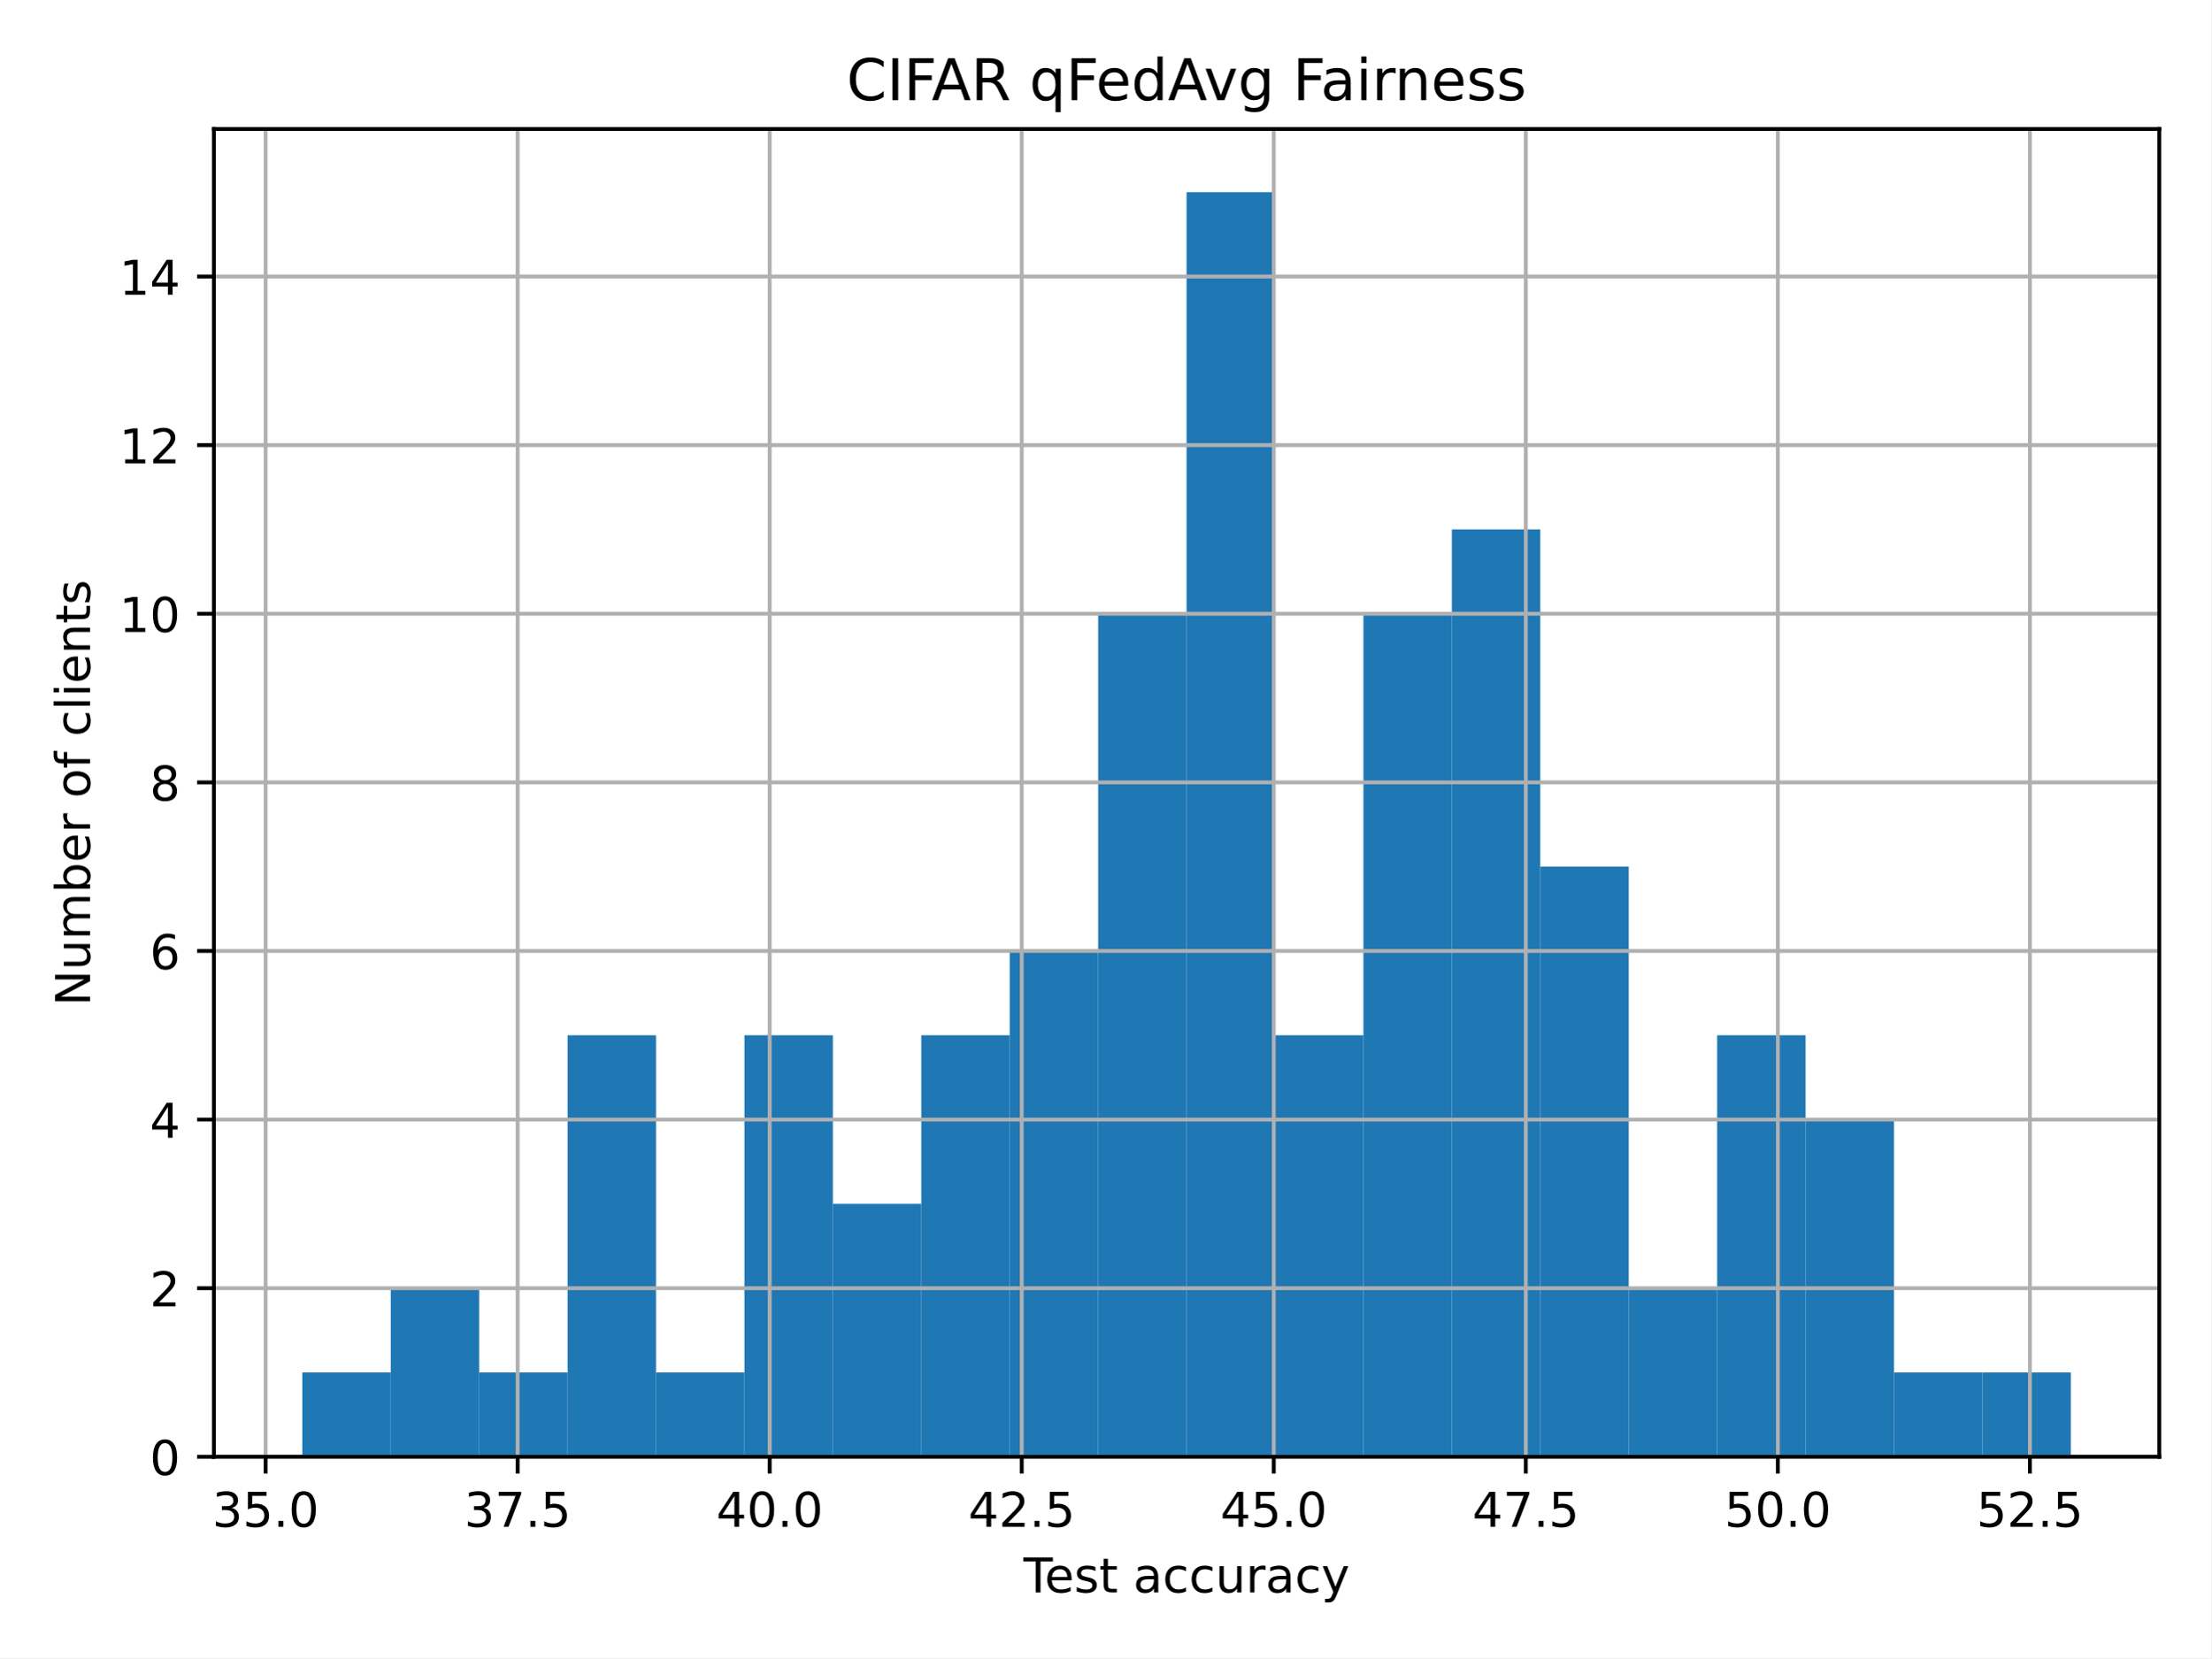
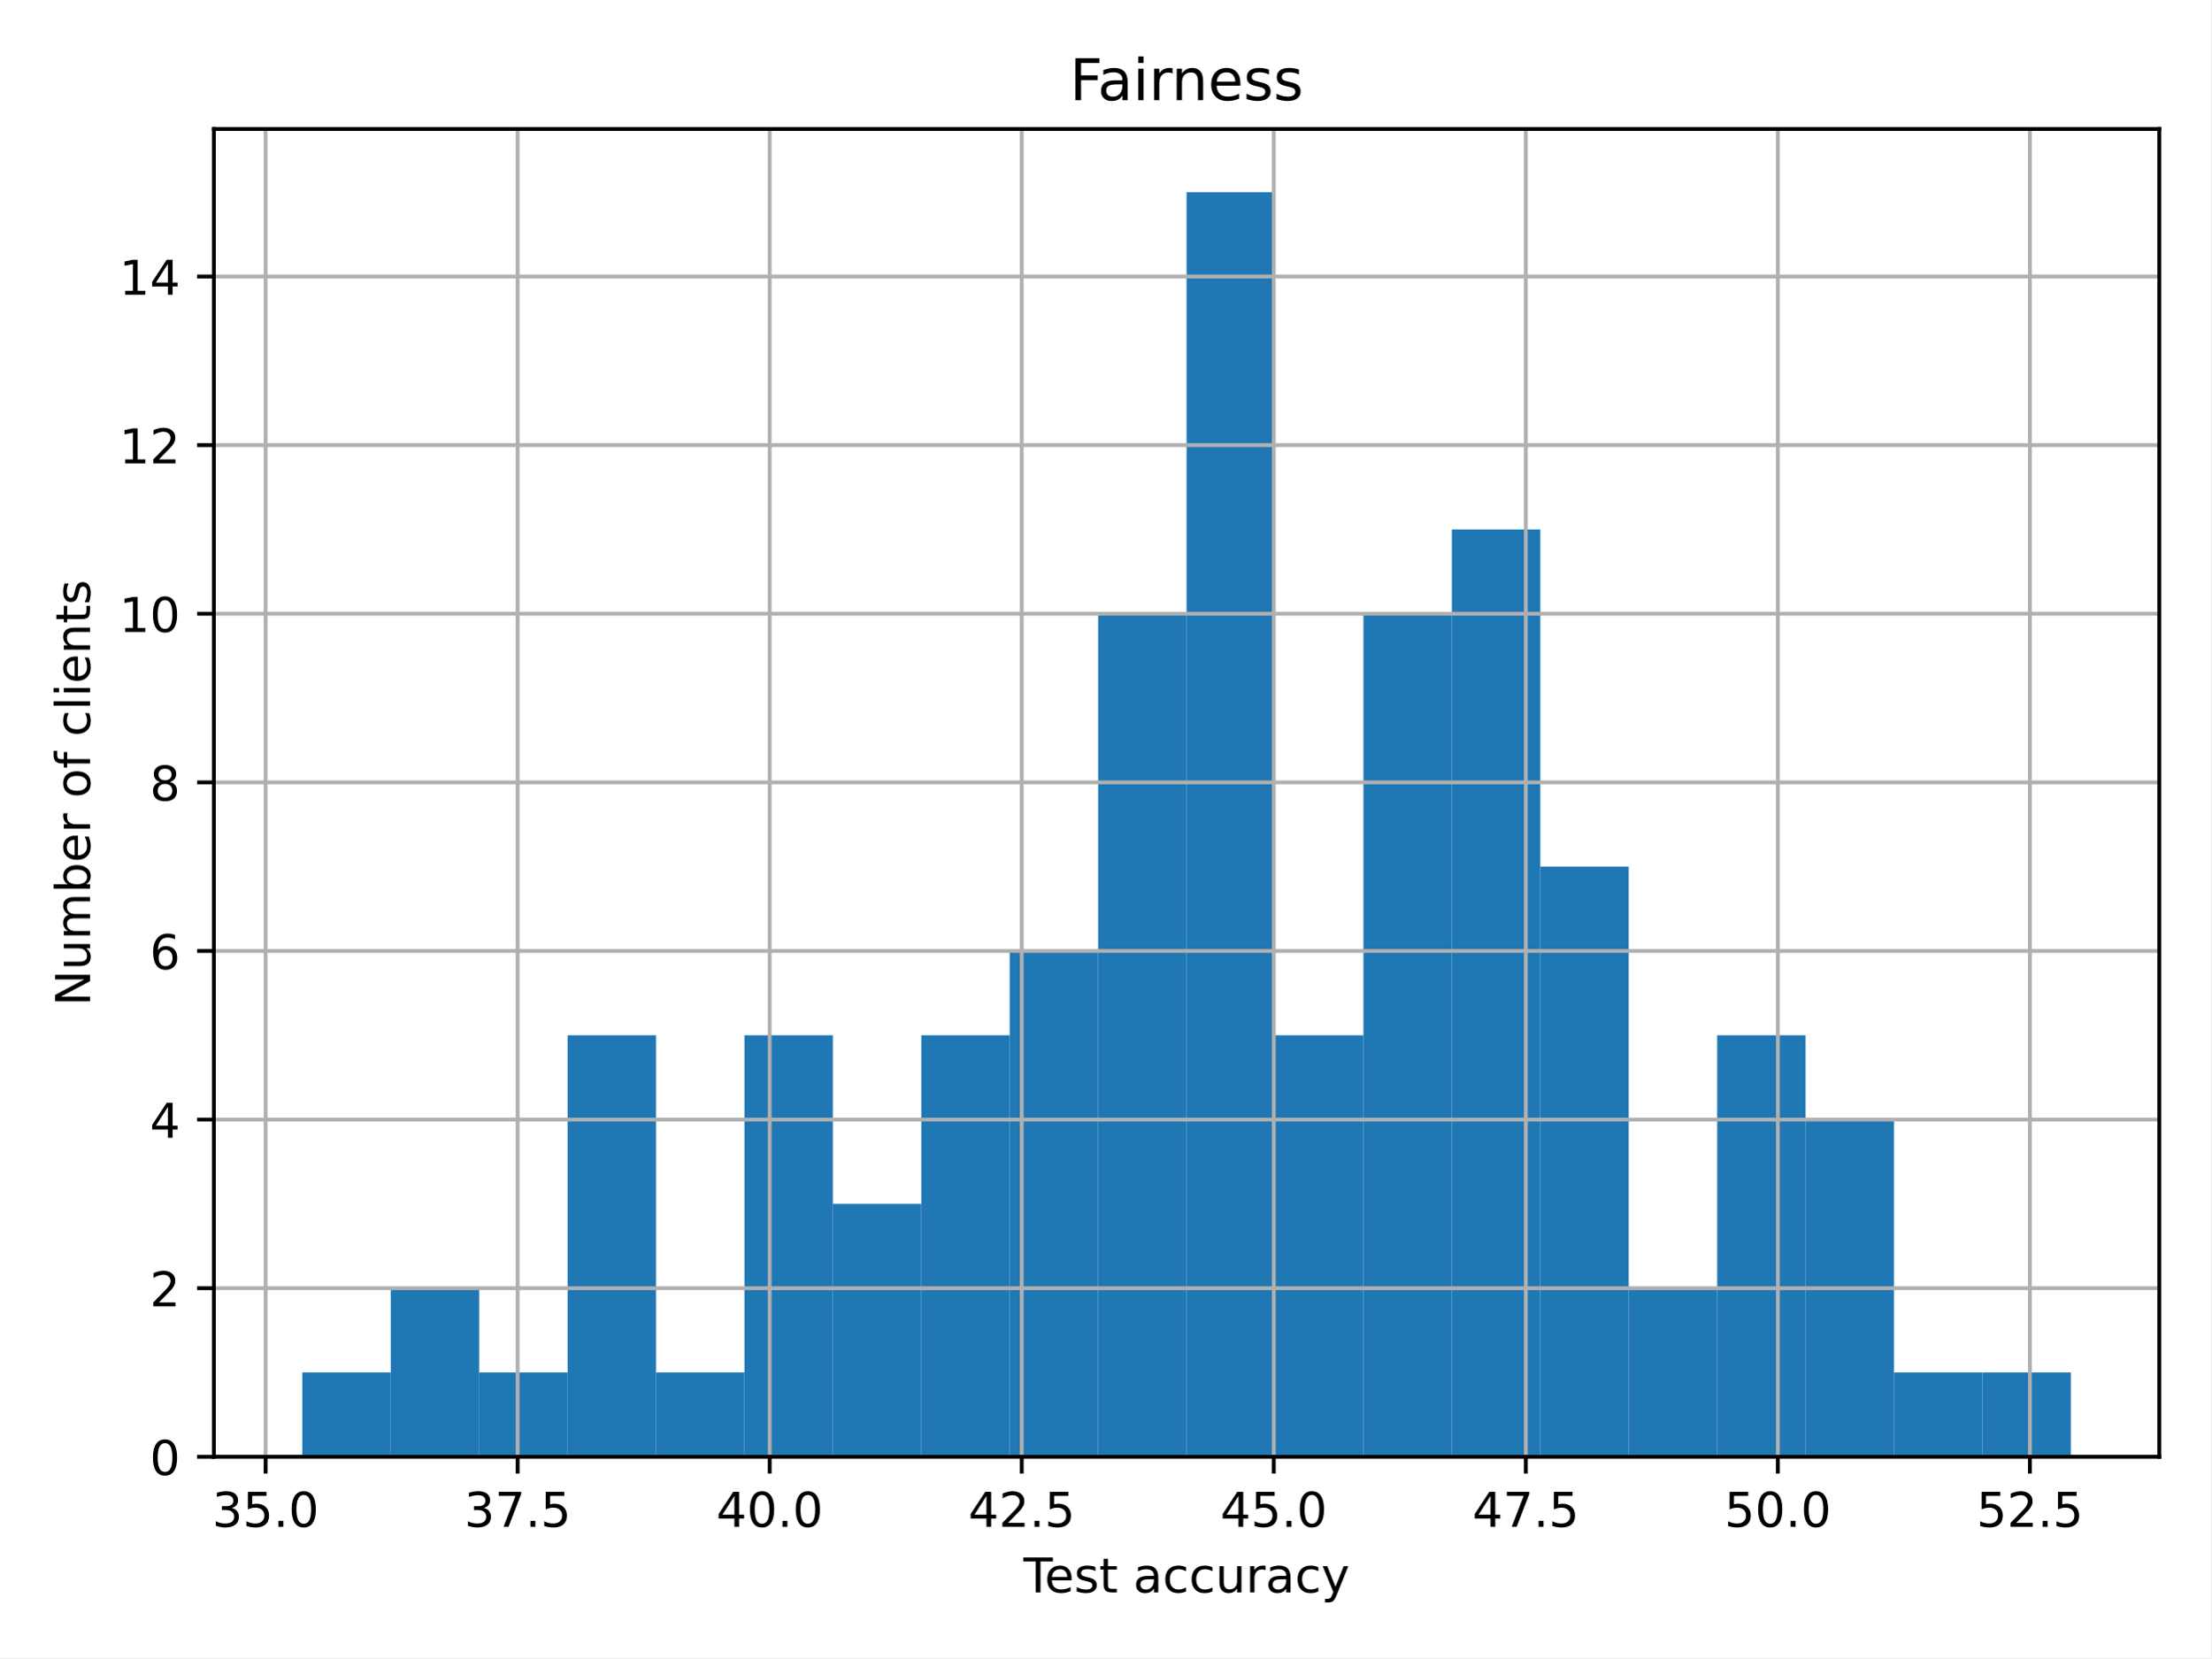
<svg xmlns="http://www.w3.org/2000/svg" xmlns:xlink="http://www.w3.org/1999/xlink" height="345.6pt" version="1.1" viewBox="0 0 460.8 345.6" width="460.8pt">
  <defs>
    <style type="text/css">*{stroke-linecap:butt;stroke-linejoin:round;}</style>
  </defs>
  <g id="figure_1">
    <g id="patch_1">
      <path d="M 0 345.6  L 460.8 345.6  L 460.8 0  L 0 0  z " style="fill:#ffffff;" />
    </g>
    <g id="axes_1">
      <g id="patch_2">
        <path d="M 44.57 303.64  L 450 303.64  L 450 26.88  L 44.57 26.88  z " style="fill:#ffffff;" />
      </g>
      <g id="patch_3">
-         <path clip-path="url(#p54f2619ed5)" d="M 62.999 303.64  L 81.427 303.64  L 81.427 286.068  L 62.999 286.068  z " style="fill:#1f77b4;" />
+         <path clip-path="url(#p5321ad37c8)" d="M 62.999 303.64  L 81.427 303.64  L 81.427 286.068  L 62.999 286.068  z " style="fill:#1f77b4;" />
      </g>
      <g id="patch_4">
-         <path clip-path="url(#p54f2619ed5)" d="M 81.427 303.64  L 99.856 303.64  L 99.856 268.496  L 81.427 268.496  z " style="fill:#1f77b4;" />
+         <path clip-path="url(#p5321ad37c8)" d="M 81.427 303.64  L 99.856 303.64  L 99.856 268.496  L 81.427 268.496  z " style="fill:#1f77b4;" />
      </g>
      <g id="patch_5">
-         <path clip-path="url(#p54f2619ed5)" d="M 99.856 303.64  L 118.285 303.64  L 118.285 286.068  L 99.856 286.068  z " style="fill:#1f77b4;" />
+         <path clip-path="url(#p5321ad37c8)" d="M 99.856 303.64  L 118.285 303.64  L 118.285 286.068  L 99.856 286.068  z " style="fill:#1f77b4;" />
      </g>
      <g id="patch_6">
-         <path clip-path="url(#p54f2619ed5)" d="M 118.285 303.64  L 136.713 303.64  L 136.713 215.78  L 118.285 215.78  z " style="fill:#1f77b4;" />
+         <path clip-path="url(#p5321ad37c8)" d="M 118.285 303.64  L 136.713 303.64  L 136.713 215.78  L 118.285 215.78  z " style="fill:#1f77b4;" />
      </g>
      <g id="patch_7">
-         <path clip-path="url(#p54f2619ed5)" d="M 136.713 303.64  L 155.142 303.64  L 155.142 286.068  L 136.713 286.068  z " style="fill:#1f77b4;" />
+         <path clip-path="url(#p5321ad37c8)" d="M 136.713 303.64  L 155.142 303.64  L 155.142 286.068  L 136.713 286.068  z " style="fill:#1f77b4;" />
      </g>
      <g id="patch_8">
-         <path clip-path="url(#p54f2619ed5)" d="M 155.142 303.64  L 173.57 303.64  L 173.57 215.78  L 155.142 215.78  z " style="fill:#1f77b4;" />
+         <path clip-path="url(#p5321ad37c8)" d="M 155.142 303.64  L 173.57 303.64  L 173.57 215.78  L 155.142 215.78  z " style="fill:#1f77b4;" />
      </g>
      <g id="patch_9">
-         <path clip-path="url(#p54f2619ed5)" d="M 173.57 303.64  L 191.999 303.64  L 191.999 250.924  L 173.57 250.924  z " style="fill:#1f77b4;" />
+         <path clip-path="url(#p5321ad37c8)" d="M 173.57 303.64  L 191.999 303.64  L 191.999 250.924  L 173.57 250.924  z " style="fill:#1f77b4;" />
      </g>
      <g id="patch_10">
-         <path clip-path="url(#p54f2619ed5)" d="M 191.999 303.64  L 210.428 303.64  L 210.428 215.78  L 191.999 215.78  z " style="fill:#1f77b4;" />
+         <path clip-path="url(#p5321ad37c8)" d="M 191.999 303.64  L 210.428 303.64  L 210.428 215.78  L 191.999 215.78  z " style="fill:#1f77b4;" />
      </g>
      <g id="patch_11">
-         <path clip-path="url(#p54f2619ed5)" d="M 210.428 303.64  L 228.856 303.64  L 228.856 198.208  L 210.428 198.208  z " style="fill:#1f77b4;" />
+         <path clip-path="url(#p5321ad37c8)" d="M 210.428 303.64  L 228.856 303.64  L 228.856 198.208  L 210.428 198.208  z " style="fill:#1f77b4;" />
      </g>
      <g id="patch_12">
-         <path clip-path="url(#p54f2619ed5)" d="M 228.856 303.64  L 247.285 303.64  L 247.285 127.919  L 228.856 127.919  z " style="fill:#1f77b4;" />
+         <path clip-path="url(#p5321ad37c8)" d="M 228.856 303.64  L 247.285 303.64  L 247.285 127.919  L 228.856 127.919  z " style="fill:#1f77b4;" />
      </g>
      <g id="patch_13">
-         <path clip-path="url(#p54f2619ed5)" d="M 247.285 303.64  L 265.714 303.64  L 265.714 40.059  L 247.285 40.059  z " style="fill:#1f77b4;" />
+         <path clip-path="url(#p5321ad37c8)" d="M 247.285 303.64  L 265.714 303.64  L 265.714 40.059  L 247.285 40.059  z " style="fill:#1f77b4;" />
      </g>
      <g id="patch_14">
-         <path clip-path="url(#p54f2619ed5)" d="M 265.714 303.64  L 284.142 303.64  L 284.142 215.78  L 265.714 215.78  z " style="fill:#1f77b4;" />
+         <path clip-path="url(#p5321ad37c8)" d="M 265.714 303.64  L 284.142 303.64  L 284.142 215.78  L 265.714 215.78  z " style="fill:#1f77b4;" />
      </g>
      <g id="patch_15">
-         <path clip-path="url(#p54f2619ed5)" d="M 284.142 303.64  L 302.571 303.64  L 302.571 127.919  L 284.142 127.919  z " style="fill:#1f77b4;" />
+         <path clip-path="url(#p5321ad37c8)" d="M 284.142 303.64  L 302.571 303.64  L 302.571 127.919  L 284.142 127.919  z " style="fill:#1f77b4;" />
      </g>
      <g id="patch_16">
-         <path clip-path="url(#p54f2619ed5)" d="M 302.571 303.64  L 321 303.64  L 321 110.347  L 302.571 110.347  z " style="fill:#1f77b4;" />
+         <path clip-path="url(#p5321ad37c8)" d="M 302.571 303.64  L 321 303.64  L 321 110.347  L 302.571 110.347  z " style="fill:#1f77b4;" />
      </g>
      <g id="patch_17">
-         <path clip-path="url(#p54f2619ed5)" d="M 321 303.64  L 339.428 303.64  L 339.428 180.636  L 321 180.636  z " style="fill:#1f77b4;" />
+         <path clip-path="url(#p5321ad37c8)" d="M 321 303.64  L 339.428 303.64  L 339.428 180.636  L 321 180.636  z " style="fill:#1f77b4;" />
      </g>
      <g id="patch_18">
-         <path clip-path="url(#p54f2619ed5)" d="M 339.428 303.64  L 357.857 303.64  L 357.857 268.496  L 339.428 268.496  z " style="fill:#1f77b4;" />
+         <path clip-path="url(#p5321ad37c8)" d="M 339.428 303.64  L 357.857 303.64  L 357.857 268.496  L 339.428 268.496  z " style="fill:#1f77b4;" />
      </g>
      <g id="patch_19">
-         <path clip-path="url(#p54f2619ed5)" d="M 357.857 303.64  L 376.285 303.64  L 376.285 215.78  L 357.857 215.78  z " style="fill:#1f77b4;" />
+         <path clip-path="url(#p5321ad37c8)" d="M 357.857 303.64  L 376.285 303.64  L 376.285 215.78  L 357.857 215.78  z " style="fill:#1f77b4;" />
      </g>
      <g id="patch_20">
-         <path clip-path="url(#p54f2619ed5)" d="M 376.285 303.64  L 394.714 303.64  L 394.714 233.352  L 376.285 233.352  z " style="fill:#1f77b4;" />
+         <path clip-path="url(#p5321ad37c8)" d="M 376.285 303.64  L 394.714 303.64  L 394.714 233.352  L 376.285 233.352  z " style="fill:#1f77b4;" />
      </g>
      <g id="patch_21">
-         <path clip-path="url(#p54f2619ed5)" d="M 394.714 303.64  L 413.143 303.64  L 413.143 286.068  L 394.714 286.068  z " style="fill:#1f77b4;" />
+         <path clip-path="url(#p5321ad37c8)" d="M 394.714 303.64  L 413.143 303.64  L 413.143 286.068  L 394.714 286.068  z " style="fill:#1f77b4;" />
      </g>
      <g id="patch_22">
-         <path clip-path="url(#p54f2619ed5)" d="M 413.143 303.64  L 431.571 303.64  L 431.571 286.068  L 413.143 286.068  z " style="fill:#1f77b4;" />
+         <path clip-path="url(#p5321ad37c8)" d="M 413.143 303.64  L 431.571 303.64  L 431.571 286.068  L 413.143 286.068  z " style="fill:#1f77b4;" />
      </g>
      <g id="matplotlib.axis_1">
        <g id="xtick_1">
          <g id="line2d_1">
-             <path clip-path="url(#p54f2619ed5)" d="M 55.351 303.64  L 55.351 26.88  " style="fill:none;stroke:#b0b0b0;stroke-linecap:square;stroke-width:0.8;" />
+             <path clip-path="url(#p5321ad37c8)" d="M 55.351 303.64  L 55.351 26.88  " style="fill:none;stroke:#b0b0b0;stroke-linecap:square;stroke-width:0.8;" />
          </g>
          <g id="line2d_2">
            <defs>
-               <path d="M 0 0  L 0 3.5  " id="m278a5f6d73" style="stroke:#000000;stroke-width:0.8;" />
+               <path d="M 0 0  L 0 3.5  " id="m14a8351539" style="stroke:#000000;stroke-width:0.8;" />
            </defs>
            <g>
-               <use style="stroke:#000000;stroke-width:0.8;" x="55.351" xlink:href="#m278a5f6d73" y="303.64" />
+               <use style="stroke:#000000;stroke-width:0.8;" x="55.351" xlink:href="#m14a8351539" y="303.64" />
            </g>
          </g>
          <g id="text_1">
            <g transform="translate(44.21787 318.2384)scale(0.1 -0.1)">
              <defs>
                <path d="M 2597 2516  Q 3050 2419 3304 2112  Q 3559 1806 3559 1356  Q 3559 666 3084 287  Q 2609 -91 1734 -91  Q 1441 -91 1130 -33  Q 819 25 488 141  L 488 750  Q 750 597 1062 519  Q 1375 441 1716 441  Q 2309 441 2620 675  Q 2931 909 2931 1356  Q 2931 1769 2642 2001  Q 2353 2234 1838 2234  L 1294 2234  L 1294 2753  L 1863 2753  Q 2328 2753 2575 2939  Q 2822 3125 2822 3475  Q 2822 3834 2567 4026  Q 2313 4219 1838 4219  Q 1578 4219 1281 4162  Q 984 4106 628 3988  L 628 4550  Q 988 4650 1302 4700  Q 1616 4750 1894 4750  Q 2613 4750 3031 4423  Q 3450 4097 3450 3541  Q 3450 3153 3228 2886  Q 3006 2619 2597 2516  z " id="DejaVuSans-33" transform="scale(0.015625)" />
                <path d="M 691 4666  L 3169 4666  L 3169 4134  L 1269 4134  L 1269 2991  Q 1406 3038 1543 3061  Q 1681 3084 1819 3084  Q 2600 3084 3056 2656  Q 3513 2228 3513 1497  Q 3513 744 3044 326  Q 2575 -91 1722 -91  Q 1428 -91 1123 -41  Q 819 9 494 109  L 494 744  Q 775 591 1075 516  Q 1375 441 1709 441  Q 2250 441 2565 725  Q 2881 1009 2881 1497  Q 2881 1984 2565 2268  Q 2250 2553 1709 2553  Q 1456 2553 1204 2497  Q 953 2441 691 2322  L 691 4666  z " id="DejaVuSans-35" transform="scale(0.015625)" />
                <path d="M 684 794  L 1344 794  L 1344 0  L 684 0  L 684 794  z " id="DejaVuSans-2e" transform="scale(0.015625)" />
                <path d="M 2034 4250  Q 1547 4250 1301 3770  Q 1056 3291 1056 2328  Q 1056 1369 1301 889  Q 1547 409 2034 409  Q 2525 409 2770 889  Q 3016 1369 3016 2328  Q 3016 3291 2770 3770  Q 2525 4250 2034 4250  z M 2034 4750  Q 2819 4750 3233 4129  Q 3647 3509 3647 2328  Q 3647 1150 3233 529  Q 2819 -91 2034 -91  Q 1250 -91 836 529  Q 422 1150 422 2328  Q 422 3509 836 4129  Q 1250 4750 2034 4750  z " id="DejaVuSans-30" transform="scale(0.015625)" />
              </defs>
              <use xlink:href="#DejaVuSans-33" />
              <use x="63.623" xlink:href="#DejaVuSans-35" />
              <use x="127.246" xlink:href="#DejaVuSans-2e" />
              <use x="159.033" xlink:href="#DejaVuSans-30" />
            </g>
          </g>
        </g>
        <g id="xtick_2">
          <g id="line2d_3">
-             <path clip-path="url(#p54f2619ed5)" d="M 107.878 303.64  L 107.878 26.88  " style="fill:none;stroke:#b0b0b0;stroke-linecap:square;stroke-width:0.8;" />
+             <path clip-path="url(#p5321ad37c8)" d="M 107.878 303.64  L 107.878 26.88  " style="fill:none;stroke:#b0b0b0;stroke-linecap:square;stroke-width:0.8;" />
          </g>
          <g id="line2d_4">
            <g>
-               <use style="stroke:#000000;stroke-width:0.8;" x="107.878" xlink:href="#m278a5f6d73" y="303.64" />
+               <use style="stroke:#000000;stroke-width:0.8;" x="107.878" xlink:href="#m14a8351539" y="303.64" />
            </g>
          </g>
          <g id="text_2">
            <g transform="translate(96.74505 318.2384)scale(0.1 -0.1)">
              <defs>
                <path d="M 525 4666  L 3525 4666  L 3525 4397  L 1831 0  L 1172 0  L 2766 4134  L 525 4134  L 525 4666  z " id="DejaVuSans-37" transform="scale(0.015625)" />
              </defs>
              <use xlink:href="#DejaVuSans-33" />
              <use x="63.623" xlink:href="#DejaVuSans-37" />
              <use x="127.246" xlink:href="#DejaVuSans-2e" />
              <use x="159.033" xlink:href="#DejaVuSans-35" />
            </g>
          </g>
        </g>
        <g id="xtick_3">
          <g id="line2d_5">
-             <path clip-path="url(#p54f2619ed5)" d="M 160.405 303.64  L 160.405 26.88  " style="fill:none;stroke:#b0b0b0;stroke-linecap:square;stroke-width:0.8;" />
+             <path clip-path="url(#p5321ad37c8)" d="M 160.405 303.64  L 160.405 26.88  " style="fill:none;stroke:#b0b0b0;stroke-linecap:square;stroke-width:0.8;" />
          </g>
          <g id="line2d_6">
            <g>
-               <use style="stroke:#000000;stroke-width:0.8;" x="160.405" xlink:href="#m278a5f6d73" y="303.64" />
+               <use style="stroke:#000000;stroke-width:0.8;" x="160.405" xlink:href="#m14a8351539" y="303.64" />
            </g>
          </g>
          <g id="text_3">
            <g transform="translate(149.2722 318.2384)scale(0.1 -0.1)">
              <defs>
                <path d="M 2419 4116  L 825 1625  L 2419 1625  L 2419 4116  z M 2253 4666  L 3047 4666  L 3047 1625  L 3713 1625  L 3713 1100  L 3047 1100  L 3047 0  L 2419 0  L 2419 1100  L 313 1100  L 313 1709  L 2253 4666  z " id="DejaVuSans-34" transform="scale(0.015625)" />
              </defs>
              <use xlink:href="#DejaVuSans-34" />
              <use x="63.623" xlink:href="#DejaVuSans-30" />
              <use x="127.246" xlink:href="#DejaVuSans-2e" />
              <use x="159.033" xlink:href="#DejaVuSans-30" />
            </g>
          </g>
        </g>
        <g id="xtick_4">
          <g id="line2d_7">
-             <path clip-path="url(#p54f2619ed5)" d="M 212.932 303.64  L 212.932 26.88  " style="fill:none;stroke:#b0b0b0;stroke-linecap:square;stroke-width:0.8;" />
+             <path clip-path="url(#p5321ad37c8)" d="M 212.932 303.64  L 212.932 26.88  " style="fill:none;stroke:#b0b0b0;stroke-linecap:square;stroke-width:0.8;" />
          </g>
          <g id="line2d_8">
            <g>
-               <use style="stroke:#000000;stroke-width:0.8;" x="212.932" xlink:href="#m278a5f6d73" y="303.64" />
+               <use style="stroke:#000000;stroke-width:0.8;" x="212.932" xlink:href="#m14a8351539" y="303.64" />
            </g>
          </g>
          <g id="text_4">
            <g transform="translate(201.7994 318.2384)scale(0.1 -0.1)">
              <defs>
                <path d="M 1228 531  L 3431 531  L 3431 0  L 469 0  L 469 531  Q 828 903 1448 1529  Q 2069 2156 2228 2338  Q 2531 2678 2651 2914  Q 2772 3150 2772 3378  Q 2772 3750 2511 3984  Q 2250 4219 1831 4219  Q 1534 4219 1204 4116  Q 875 4013 500 3803  L 500 4441  Q 881 4594 1212 4672  Q 1544 4750 1819 4750  Q 2544 4750 2975 4387  Q 3406 4025 3406 3419  Q 3406 3131 3298 2873  Q 3191 2616 2906 2266  Q 2828 2175 2409 1742  Q 1991 1309 1228 531  z " id="DejaVuSans-32" transform="scale(0.015625)" />
              </defs>
              <use xlink:href="#DejaVuSans-34" />
              <use x="63.623" xlink:href="#DejaVuSans-32" />
              <use x="127.246" xlink:href="#DejaVuSans-2e" />
              <use x="159.033" xlink:href="#DejaVuSans-35" />
            </g>
          </g>
        </g>
        <g id="xtick_5">
          <g id="line2d_9">
-             <path clip-path="url(#p54f2619ed5)" d="M 265.459 303.64  L 265.459 26.88  " style="fill:none;stroke:#b0b0b0;stroke-linecap:square;stroke-width:0.8;" />
+             <path clip-path="url(#p5321ad37c8)" d="M 265.459 303.64  L 265.459 26.88  " style="fill:none;stroke:#b0b0b0;stroke-linecap:square;stroke-width:0.8;" />
          </g>
          <g id="line2d_10">
            <g>
-               <use style="stroke:#000000;stroke-width:0.8;" x="265.459" xlink:href="#m278a5f6d73" y="303.64" />
+               <use style="stroke:#000000;stroke-width:0.8;" x="265.459" xlink:href="#m14a8351539" y="303.64" />
            </g>
          </g>
          <g id="text_5">
            <g transform="translate(254.3266 318.2384)scale(0.1 -0.1)">
              <use xlink:href="#DejaVuSans-34" />
              <use x="63.623" xlink:href="#DejaVuSans-35" />
              <use x="127.246" xlink:href="#DejaVuSans-2e" />
              <use x="159.033" xlink:href="#DejaVuSans-30" />
            </g>
          </g>
        </g>
        <g id="xtick_6">
          <g id="line2d_11">
-             <path clip-path="url(#p54f2619ed5)" d="M 317.987 303.64  L 317.987 26.88  " style="fill:none;stroke:#b0b0b0;stroke-linecap:square;stroke-width:0.8;" />
+             <path clip-path="url(#p5321ad37c8)" d="M 317.987 303.64  L 317.987 26.88  " style="fill:none;stroke:#b0b0b0;stroke-linecap:square;stroke-width:0.8;" />
          </g>
          <g id="line2d_12">
            <g>
-               <use style="stroke:#000000;stroke-width:0.8;" x="317.987" xlink:href="#m278a5f6d73" y="303.64" />
+               <use style="stroke:#000000;stroke-width:0.8;" x="317.987" xlink:href="#m14a8351539" y="303.64" />
            </g>
          </g>
          <g id="text_6">
            <g transform="translate(306.8538 318.2384)scale(0.1 -0.1)">
              <use xlink:href="#DejaVuSans-34" />
              <use x="63.623" xlink:href="#DejaVuSans-37" />
              <use x="127.246" xlink:href="#DejaVuSans-2e" />
              <use x="159.033" xlink:href="#DejaVuSans-35" />
            </g>
          </g>
        </g>
        <g id="xtick_7">
          <g id="line2d_13">
-             <path clip-path="url(#p54f2619ed5)" d="M 370.514 303.64  L 370.514 26.88  " style="fill:none;stroke:#b0b0b0;stroke-linecap:square;stroke-width:0.8;" />
+             <path clip-path="url(#p5321ad37c8)" d="M 370.514 303.64  L 370.514 26.88  " style="fill:none;stroke:#b0b0b0;stroke-linecap:square;stroke-width:0.8;" />
          </g>
          <g id="line2d_14">
            <g>
-               <use style="stroke:#000000;stroke-width:0.8;" x="370.514" xlink:href="#m278a5f6d73" y="303.64" />
+               <use style="stroke:#000000;stroke-width:0.8;" x="370.514" xlink:href="#m14a8351539" y="303.64" />
            </g>
          </g>
          <g id="text_7">
            <g transform="translate(359.381 318.2384)scale(0.1 -0.1)">
              <use xlink:href="#DejaVuSans-35" />
              <use x="63.623" xlink:href="#DejaVuSans-30" />
              <use x="127.246" xlink:href="#DejaVuSans-2e" />
              <use x="159.033" xlink:href="#DejaVuSans-30" />
            </g>
          </g>
        </g>
        <g id="xtick_8">
          <g id="line2d_15">
-             <path clip-path="url(#p54f2619ed5)" d="M 423.041 303.64  L 423.041 26.88  " style="fill:none;stroke:#b0b0b0;stroke-linecap:square;stroke-width:0.8;" />
+             <path clip-path="url(#p5321ad37c8)" d="M 423.041 303.64  L 423.041 26.88  " style="fill:none;stroke:#b0b0b0;stroke-linecap:square;stroke-width:0.8;" />
          </g>
          <g id="line2d_16">
            <g>
-               <use style="stroke:#000000;stroke-width:0.8;" x="423.041" xlink:href="#m278a5f6d73" y="303.64" />
+               <use style="stroke:#000000;stroke-width:0.8;" x="423.041" xlink:href="#m14a8351539" y="303.64" />
            </g>
          </g>
          <g id="text_8">
            <g transform="translate(411.9081 318.2384)scale(0.1 -0.1)">
              <use xlink:href="#DejaVuSans-35" />
              <use x="63.623" xlink:href="#DejaVuSans-32" />
              <use x="127.246" xlink:href="#DejaVuSans-2e" />
              <use x="159.033" xlink:href="#DejaVuSans-35" />
            </g>
          </g>
        </g>
        <g id="text_9">
          <g transform="translate(213.2912 331.9166)scale(0.1 -0.1)">
            <defs>
              <path d="M -19 4666  L 3928 4666  L 3928 4134  L 2272 4134  L 2272 0  L 1638 0  L 1638 4134  L -19 4134  L -19 4666  z " id="DejaVuSans-54" transform="scale(0.015625)" />
              <path d="M 3597 1894  L 3597 1613  L 953 1613  Q 991 1019 1311 708  Q 1631 397 2203 397  Q 2534 397 2845 478  Q 3156 559 3463 722  L 3463 178  Q 3153 47 2828 -22  Q 2503 -91 2169 -91  Q 1331 -91 842 396  Q 353 884 353 1716  Q 353 2575 817 3079  Q 1281 3584 2069 3584  Q 2775 3584 3186 3129  Q 3597 2675 3597 1894  z M 3022 2063  Q 3016 2534 2758 2815  Q 2500 3097 2075 3097  Q 1594 3097 1305 2825  Q 1016 2553 972 2059  L 3022 2063  z " id="DejaVuSans-65" transform="scale(0.015625)" />
              <path d="M 2834 3397  L 2834 2853  Q 2591 2978 2328 3040  Q 2066 3103 1784 3103  Q 1356 3103 1142 2972  Q 928 2841 928 2578  Q 928 2378 1081 2264  Q 1234 2150 1697 2047  L 1894 2003  Q 2506 1872 2764 1633  Q 3022 1394 3022 966  Q 3022 478 2636 193  Q 2250 -91 1575 -91  Q 1294 -91 989 -36  Q 684 19 347 128  L 347 722  Q 666 556 975 473  Q 1284 391 1588 391  Q 1994 391 2212 530  Q 2431 669 2431 922  Q 2431 1156 2273 1281  Q 2116 1406 1581 1522  L 1381 1569  Q 847 1681 609 1914  Q 372 2147 372 2553  Q 372 3047 722 3315  Q 1072 3584 1716 3584  Q 2034 3584 2315 3537  Q 2597 3491 2834 3397  z " id="DejaVuSans-73" transform="scale(0.015625)" />
              <path d="M 1172 4494  L 1172 3500  L 2356 3500  L 2356 3053  L 1172 3053  L 1172 1153  Q 1172 725 1289 603  Q 1406 481 1766 481  L 2356 481  L 2356 0  L 1766 0  Q 1100 0 847 248  Q 594 497 594 1153  L 594 3053  L 172 3053  L 172 3500  L 594 3500  L 594 4494  L 1172 4494  z " id="DejaVuSans-74" transform="scale(0.015625)" />
              <path id="DejaVuSans-20" transform="scale(0.015625)" />
              <path d="M 2194 1759  Q 1497 1759 1228 1600  Q 959 1441 959 1056  Q 959 750 1161 570  Q 1363 391 1709 391  Q 2188 391 2477 730  Q 2766 1069 2766 1631  L 2766 1759  L 2194 1759  z M 3341 1997  L 3341 0  L 2766 0  L 2766 531  Q 2569 213 2275 61  Q 1981 -91 1556 -91  Q 1019 -91 701 211  Q 384 513 384 1019  Q 384 1609 779 1909  Q 1175 2209 1959 2209  L 2766 2209  L 2766 2266  Q 2766 2663 2505 2880  Q 2244 3097 1772 3097  Q 1472 3097 1187 3025  Q 903 2953 641 2809  L 641 3341  Q 956 3463 1253 3523  Q 1550 3584 1831 3584  Q 2591 3584 2966 3190  Q 3341 2797 3341 1997  z " id="DejaVuSans-61" transform="scale(0.015625)" />
              <path d="M 3122 3366  L 3122 2828  Q 2878 2963 2633 3030  Q 2388 3097 2138 3097  Q 1578 3097 1268 2742  Q 959 2388 959 1747  Q 959 1106 1268 751  Q 1578 397 2138 397  Q 2388 397 2633 464  Q 2878 531 3122 666  L 3122 134  Q 2881 22 2623 -34  Q 2366 -91 2075 -91  Q 1284 -91 818 406  Q 353 903 353 1747  Q 353 2603 823 3093  Q 1294 3584 2113 3584  Q 2378 3584 2631 3529  Q 2884 3475 3122 3366  z " id="DejaVuSans-63" transform="scale(0.015625)" />
              <path d="M 544 1381  L 544 3500  L 1119 3500  L 1119 1403  Q 1119 906 1312 657  Q 1506 409 1894 409  Q 2359 409 2629 706  Q 2900 1003 2900 1516  L 2900 3500  L 3475 3500  L 3475 0  L 2900 0  L 2900 538  Q 2691 219 2414 64  Q 2138 -91 1772 -91  Q 1169 -91 856 284  Q 544 659 544 1381  z M 1991 3584  L 1991 3584  z " id="DejaVuSans-75" transform="scale(0.015625)" />
              <path d="M 2631 2963  Q 2534 3019 2420 3045  Q 2306 3072 2169 3072  Q 1681 3072 1420 2755  Q 1159 2438 1159 1844  L 1159 0  L 581 0  L 581 3500  L 1159 3500  L 1159 2956  Q 1341 3275 1631 3429  Q 1922 3584 2338 3584  Q 2397 3584 2469 3576  Q 2541 3569 2628 3553  L 2631 2963  z " id="DejaVuSans-72" transform="scale(0.015625)" />
              <path d="M 2059 -325  Q 1816 -950 1584 -1140  Q 1353 -1331 966 -1331  L 506 -1331  L 506 -850  L 844 -850  Q 1081 -850 1212 -737  Q 1344 -625 1503 -206  L 1606 56  L 191 3500  L 800 3500  L 1894 763  L 2988 3500  L 3597 3500  L 2059 -325  z " id="DejaVuSans-79" transform="scale(0.015625)" />
            </defs>
            <use xlink:href="#DejaVuSans-54" />
            <use x="44.084" xlink:href="#DejaVuSans-65" />
            <use x="105.607" xlink:href="#DejaVuSans-73" />
            <use x="157.707" xlink:href="#DejaVuSans-74" />
            <use x="196.916" xlink:href="#DejaVuSans-20" />
            <use x="228.703" xlink:href="#DejaVuSans-61" />
            <use x="289.982" xlink:href="#DejaVuSans-63" />
            <use x="344.963" xlink:href="#DejaVuSans-63" />
            <use x="399.943" xlink:href="#DejaVuSans-75" />
            <use x="463.322" xlink:href="#DejaVuSans-72" />
            <use x="504.436" xlink:href="#DejaVuSans-61" />
            <use x="565.715" xlink:href="#DejaVuSans-63" />
            <use x="620.695" xlink:href="#DejaVuSans-79" />
          </g>
        </g>
      </g>
      <g id="matplotlib.axis_2">
        <g id="ytick_1">
          <g id="line2d_17">
-             <path clip-path="url(#p54f2619ed5)" d="M 44.57 303.64  L 450 303.64  " style="fill:none;stroke:#b0b0b0;stroke-linecap:square;stroke-width:0.8;" />
+             <path clip-path="url(#p5321ad37c8)" d="M 44.57 303.64  L 450 303.64  " style="fill:none;stroke:#b0b0b0;stroke-linecap:square;stroke-width:0.8;" />
          </g>
          <g id="line2d_18">
            <defs>
-               <path d="M 0 0  L -3.5 0  " id="m87c7bd3485" style="stroke:#000000;stroke-width:0.8;" />
+               <path d="M 0 0  L -3.5 0  " id="m4a2246fd22" style="stroke:#000000;stroke-width:0.8;" />
            </defs>
            <g>
-               <use style="stroke:#000000;stroke-width:0.8;" x="44.57" xlink:href="#m87c7bd3485" y="303.64" />
+               <use style="stroke:#000000;stroke-width:0.8;" x="44.57" xlink:href="#m4a2246fd22" y="303.64" />
            </g>
          </g>
          <g id="text_10">
            <g transform="translate(31.2075 307.4392)scale(0.1 -0.1)">
              <use xlink:href="#DejaVuSans-30" />
            </g>
          </g>
        </g>
        <g id="ytick_2">
          <g id="line2d_19">
-             <path clip-path="url(#p54f2619ed5)" d="M 44.57 268.496  L 450 268.496  " style="fill:none;stroke:#b0b0b0;stroke-linecap:square;stroke-width:0.8;" />
+             <path clip-path="url(#p5321ad37c8)" d="M 44.57 268.496  L 450 268.496  " style="fill:none;stroke:#b0b0b0;stroke-linecap:square;stroke-width:0.8;" />
          </g>
          <g id="line2d_20">
            <g>
-               <use style="stroke:#000000;stroke-width:0.8;" x="44.57" xlink:href="#m87c7bd3485" y="268.496" />
+               <use style="stroke:#000000;stroke-width:0.8;" x="44.57" xlink:href="#m4a2246fd22" y="268.496" />
            </g>
          </g>
          <g id="text_11">
            <g transform="translate(31.2075 272.2951)scale(0.1 -0.1)">
              <use xlink:href="#DejaVuSans-32" />
            </g>
          </g>
        </g>
        <g id="ytick_3">
          <g id="line2d_21">
-             <path clip-path="url(#p54f2619ed5)" d="M 44.57 233.352  L 450 233.352  " style="fill:none;stroke:#b0b0b0;stroke-linecap:square;stroke-width:0.8;" />
+             <path clip-path="url(#p5321ad37c8)" d="M 44.57 233.352  L 450 233.352  " style="fill:none;stroke:#b0b0b0;stroke-linecap:square;stroke-width:0.8;" />
          </g>
          <g id="line2d_22">
            <g>
-               <use style="stroke:#000000;stroke-width:0.8;" x="44.57" xlink:href="#m87c7bd3485" y="233.352" />
+               <use style="stroke:#000000;stroke-width:0.8;" x="44.57" xlink:href="#m4a2246fd22" y="233.352" />
            </g>
          </g>
          <g id="text_12">
            <g transform="translate(31.2075 237.151)scale(0.1 -0.1)">
              <use xlink:href="#DejaVuSans-34" />
            </g>
          </g>
        </g>
        <g id="ytick_4">
          <g id="line2d_23">
-             <path clip-path="url(#p54f2619ed5)" d="M 44.57 198.208  L 450 198.208  " style="fill:none;stroke:#b0b0b0;stroke-linecap:square;stroke-width:0.8;" />
+             <path clip-path="url(#p5321ad37c8)" d="M 44.57 198.208  L 450 198.208  " style="fill:none;stroke:#b0b0b0;stroke-linecap:square;stroke-width:0.8;" />
          </g>
          <g id="line2d_24">
            <g>
-               <use style="stroke:#000000;stroke-width:0.8;" x="44.57" xlink:href="#m87c7bd3485" y="198.208" />
+               <use style="stroke:#000000;stroke-width:0.8;" x="44.57" xlink:href="#m4a2246fd22" y="198.208" />
            </g>
          </g>
          <g id="text_13">
            <g transform="translate(31.2075 202.0068)scale(0.1 -0.1)">
              <defs>
                <path d="M 2113 2584  Q 1688 2584 1439 2293  Q 1191 2003 1191 1497  Q 1191 994 1439 701  Q 1688 409 2113 409  Q 2538 409 2786 701  Q 3034 994 3034 1497  Q 3034 2003 2786 2293  Q 2538 2584 2113 2584  z M 3366 4563  L 3366 3988  Q 3128 4100 2886 4159  Q 2644 4219 2406 4219  Q 1781 4219 1451 3797  Q 1122 3375 1075 2522  Q 1259 2794 1537 2939  Q 1816 3084 2150 3084  Q 2853 3084 3261 2657  Q 3669 2231 3669 1497  Q 3669 778 3244 343  Q 2819 -91 2113 -91  Q 1303 -91 875 529  Q 447 1150 447 2328  Q 447 3434 972 4092  Q 1497 4750 2381 4750  Q 2619 4750 2861 4703  Q 3103 4656 3366 4563  z " id="DejaVuSans-36" transform="scale(0.015625)" />
              </defs>
              <use xlink:href="#DejaVuSans-36" />
            </g>
          </g>
        </g>
        <g id="ytick_5">
          <g id="line2d_25">
-             <path clip-path="url(#p54f2619ed5)" d="M 44.57 163.063  L 450 163.063  " style="fill:none;stroke:#b0b0b0;stroke-linecap:square;stroke-width:0.8;" />
+             <path clip-path="url(#p5321ad37c8)" d="M 44.57 163.063  L 450 163.063  " style="fill:none;stroke:#b0b0b0;stroke-linecap:square;stroke-width:0.8;" />
          </g>
          <g id="line2d_26">
            <g>
-               <use style="stroke:#000000;stroke-width:0.8;" x="44.57" xlink:href="#m87c7bd3485" y="163.063" />
+               <use style="stroke:#000000;stroke-width:0.8;" x="44.57" xlink:href="#m4a2246fd22" y="163.063" />
            </g>
          </g>
          <g id="text_14">
            <g transform="translate(31.2075 166.8627)scale(0.1 -0.1)">
              <defs>
                <path d="M 2034 2216  Q 1584 2216 1326 1975  Q 1069 1734 1069 1313  Q 1069 891 1326 650  Q 1584 409 2034 409  Q 2484 409 2743 651  Q 3003 894 3003 1313  Q 3003 1734 2745 1975  Q 2488 2216 2034 2216  z M 1403 2484  Q 997 2584 770 2862  Q 544 3141 544 3541  Q 544 4100 942 4425  Q 1341 4750 2034 4750  Q 2731 4750 3128 4425  Q 3525 4100 3525 3541  Q 3525 3141 3298 2862  Q 3072 2584 2669 2484  Q 3125 2378 3379 2068  Q 3634 1759 3634 1313  Q 3634 634 3220 271  Q 2806 -91 2034 -91  Q 1263 -91 848 271  Q 434 634 434 1313  Q 434 1759 690 2068  Q 947 2378 1403 2484  z M 1172 3481  Q 1172 3119 1398 2916  Q 1625 2713 2034 2713  Q 2441 2713 2670 2916  Q 2900 3119 2900 3481  Q 2900 3844 2670 4047  Q 2441 4250 2034 4250  Q 1625 4250 1398 4047  Q 1172 3844 1172 3481  z " id="DejaVuSans-38" transform="scale(0.015625)" />
              </defs>
              <use xlink:href="#DejaVuSans-38" />
            </g>
          </g>
        </g>
        <g id="ytick_6">
          <g id="line2d_27">
-             <path clip-path="url(#p54f2619ed5)" d="M 44.57 127.919  L 450 127.919  " style="fill:none;stroke:#b0b0b0;stroke-linecap:square;stroke-width:0.8;" />
+             <path clip-path="url(#p5321ad37c8)" d="M 44.57 127.919  L 450 127.919  " style="fill:none;stroke:#b0b0b0;stroke-linecap:square;stroke-width:0.8;" />
          </g>
          <g id="line2d_28">
            <g>
-               <use style="stroke:#000000;stroke-width:0.8;" x="44.57" xlink:href="#m87c7bd3485" y="127.919" />
+               <use style="stroke:#000000;stroke-width:0.8;" x="44.57" xlink:href="#m4a2246fd22" y="127.919" />
            </g>
          </g>
          <g id="text_15">
            <g transform="translate(24.845 131.7186)scale(0.1 -0.1)">
              <defs>
                <path d="M 794 531  L 1825 531  L 1825 4091  L 703 3866  L 703 4441  L 1819 4666  L 2450 4666  L 2450 531  L 3481 531  L 3481 0  L 794 0  L 794 531  z " id="DejaVuSans-31" transform="scale(0.015625)" />
              </defs>
              <use xlink:href="#DejaVuSans-31" />
              <use x="63.623" xlink:href="#DejaVuSans-30" />
            </g>
          </g>
        </g>
        <g id="ytick_7">
          <g id="line2d_29">
-             <path clip-path="url(#p54f2619ed5)" d="M 44.57 92.775  L 450 92.775  " style="fill:none;stroke:#b0b0b0;stroke-linecap:square;stroke-width:0.8;" />
+             <path clip-path="url(#p5321ad37c8)" d="M 44.57 92.775  L 450 92.775  " style="fill:none;stroke:#b0b0b0;stroke-linecap:square;stroke-width:0.8;" />
          </g>
          <g id="line2d_30">
            <g>
-               <use style="stroke:#000000;stroke-width:0.8;" x="44.57" xlink:href="#m87c7bd3485" y="92.775" />
+               <use style="stroke:#000000;stroke-width:0.8;" x="44.57" xlink:href="#m4a2246fd22" y="92.775" />
            </g>
          </g>
          <g id="text_16">
            <g transform="translate(24.845 96.57446)scale(0.1 -0.1)">
              <use xlink:href="#DejaVuSans-31" />
              <use x="63.623" xlink:href="#DejaVuSans-32" />
            </g>
          </g>
        </g>
        <g id="ytick_8">
          <g id="line2d_31">
-             <path clip-path="url(#p54f2619ed5)" d="M 44.57 57.631  L 450 57.631  " style="fill:none;stroke:#b0b0b0;stroke-linecap:square;stroke-width:0.8;" />
+             <path clip-path="url(#p5321ad37c8)" d="M 44.57 57.631  L 450 57.631  " style="fill:none;stroke:#b0b0b0;stroke-linecap:square;stroke-width:0.8;" />
          </g>
          <g id="line2d_32">
            <g>
-               <use style="stroke:#000000;stroke-width:0.8;" x="44.57" xlink:href="#m87c7bd3485" y="57.631" />
+               <use style="stroke:#000000;stroke-width:0.8;" x="44.57" xlink:href="#m4a2246fd22" y="57.631" />
            </g>
          </g>
          <g id="text_17">
            <g transform="translate(24.845 61.43033)scale(0.1 -0.1)">
              <use xlink:href="#DejaVuSans-31" />
              <use x="63.623" xlink:href="#DejaVuSans-34" />
            </g>
          </g>
        </g>
        <g id="text_18">
          <g transform="translate(18.76531 209.6811)rotate(-90)scale(0.1 -0.1)">
            <defs>
              <path d="M 628 4666  L 1478 4666  L 3547 763  L 3547 4666  L 4159 4666  L 4159 0  L 3309 0  L 1241 3903  L 1241 0  L 628 0  L 628 4666  z " id="DejaVuSans-4e" transform="scale(0.015625)" />
              <path d="M 3328 2828  Q 3544 3216 3844 3400  Q 4144 3584 4550 3584  Q 5097 3584 5394 3201  Q 5691 2819 5691 2113  L 5691 0  L 5113 0  L 5113 2094  Q 5113 2597 4934 2840  Q 4756 3084 4391 3084  Q 3944 3084 3684 2787  Q 3425 2491 3425 1978  L 3425 0  L 2847 0  L 2847 2094  Q 2847 2600 2669 2842  Q 2491 3084 2119 3084  Q 1678 3084 1418 2786  Q 1159 2488 1159 1978  L 1159 0  L 581 0  L 581 3500  L 1159 3500  L 1159 2956  Q 1356 3278 1631 3431  Q 1906 3584 2284 3584  Q 2666 3584 2933 3390  Q 3200 3197 3328 2828  z " id="DejaVuSans-6d" transform="scale(0.015625)" />
              <path d="M 3116 1747  Q 3116 2381 2855 2742  Q 2594 3103 2138 3103  Q 1681 3103 1420 2742  Q 1159 2381 1159 1747  Q 1159 1113 1420 752  Q 1681 391 2138 391  Q 2594 391 2855 752  Q 3116 1113 3116 1747  z M 1159 2969  Q 1341 3281 1617 3432  Q 1894 3584 2278 3584  Q 2916 3584 3314 3078  Q 3713 2572 3713 1747  Q 3713 922 3314 415  Q 2916 -91 2278 -91  Q 1894 -91 1617 61  Q 1341 213 1159 525  L 1159 0  L 581 0  L 581 4863  L 1159 4863  L 1159 2969  z " id="DejaVuSans-62" transform="scale(0.015625)" />
              <path d="M 1959 3097  Q 1497 3097 1228 2736  Q 959 2375 959 1747  Q 959 1119 1226 758  Q 1494 397 1959 397  Q 2419 397 2687 759  Q 2956 1122 2956 1747  Q 2956 2369 2687 2733  Q 2419 3097 1959 3097  z M 1959 3584  Q 2709 3584 3137 3096  Q 3566 2609 3566 1747  Q 3566 888 3137 398  Q 2709 -91 1959 -91  Q 1206 -91 779 398  Q 353 888 353 1747  Q 353 2609 779 3096  Q 1206 3584 1959 3584  z " id="DejaVuSans-6f" transform="scale(0.015625)" />
              <path d="M 2375 4863  L 2375 4384  L 1825 4384  Q 1516 4384 1395 4259  Q 1275 4134 1275 3809  L 1275 3500  L 2222 3500  L 2222 3053  L 1275 3053  L 1275 0  L 697 0  L 697 3053  L 147 3053  L 147 3500  L 697 3500  L 697 3744  Q 697 4328 969 4595  Q 1241 4863 1831 4863  L 2375 4863  z " id="DejaVuSans-66" transform="scale(0.015625)" />
              <path d="M 603 4863  L 1178 4863  L 1178 0  L 603 0  L 603 4863  z " id="DejaVuSans-6c" transform="scale(0.015625)" />
              <path d="M 603 3500  L 1178 3500  L 1178 0  L 603 0  L 603 3500  z M 603 4863  L 1178 4863  L 1178 4134  L 603 4134  L 603 4863  z " id="DejaVuSans-69" transform="scale(0.015625)" />
              <path d="M 3513 2113  L 3513 0  L 2938 0  L 2938 2094  Q 2938 2591 2744 2837  Q 2550 3084 2163 3084  Q 1697 3084 1428 2787  Q 1159 2491 1159 1978  L 1159 0  L 581 0  L 581 3500  L 1159 3500  L 1159 2956  Q 1366 3272 1645 3428  Q 1925 3584 2291 3584  Q 2894 3584 3203 3211  Q 3513 2838 3513 2113  z " id="DejaVuSans-6e" transform="scale(0.015625)" />
            </defs>
            <use xlink:href="#DejaVuSans-4e" />
            <use x="74.805" xlink:href="#DejaVuSans-75" />
            <use x="138.184" xlink:href="#DejaVuSans-6d" />
            <use x="235.596" xlink:href="#DejaVuSans-62" />
            <use x="299.072" xlink:href="#DejaVuSans-65" />
            <use x="360.596" xlink:href="#DejaVuSans-72" />
            <use x="401.709" xlink:href="#DejaVuSans-20" />
            <use x="433.496" xlink:href="#DejaVuSans-6f" />
            <use x="494.678" xlink:href="#DejaVuSans-66" />
            <use x="529.883" xlink:href="#DejaVuSans-20" />
            <use x="561.67" xlink:href="#DejaVuSans-63" />
            <use x="616.65" xlink:href="#DejaVuSans-6c" />
            <use x="644.434" xlink:href="#DejaVuSans-69" />
            <use x="672.217" xlink:href="#DejaVuSans-65" />
            <use x="733.74" xlink:href="#DejaVuSans-6e" />
            <use x="797.119" xlink:href="#DejaVuSans-74" />
            <use x="836.328" xlink:href="#DejaVuSans-73" />
          </g>
        </g>
      </g>
      <g id="patch_23">
        <path d="M 44.57 303.64  L 44.57 26.88  " style="fill:none;stroke:#000000;stroke-linecap:square;stroke-linejoin:miter;stroke-width:0.8;" />
      </g>
      <g id="patch_24">
        <path d="M 450 303.64  L 450 26.88  " style="fill:none;stroke:#000000;stroke-linecap:square;stroke-linejoin:miter;stroke-width:0.8;" />
      </g>
      <g id="patch_25">
        <path d="M 44.57 303.64  L 450 303.64  " style="fill:none;stroke:#000000;stroke-linecap:square;stroke-linejoin:miter;stroke-width:0.8;" />
      </g>
      <g id="patch_26">
        <path d="M 44.57 26.88  L 450 26.88  " style="fill:none;stroke:#000000;stroke-linecap:square;stroke-linejoin:miter;stroke-width:0.8;" />
      </g>
      <g id="text_19">
-         <g transform="translate(176.4372 20.88)scale(0.12 -0.12)">
+         <g transform="translate(222.9306 20.88)scale(0.12 -0.12)">
          <defs>
-             <path d="M 4122 4306  L 4122 3641  Q 3803 3938 3442 4084  Q 3081 4231 2675 4231  Q 1875 4231 1450 3742  Q 1025 3253 1025 2328  Q 1025 1406 1450 917  Q 1875 428 2675 428  Q 3081 428 3442 575  Q 3803 722 4122 1019  L 4122 359  Q 3791 134 3420 21  Q 3050 -91 2638 -91  Q 1578 -91 968 557  Q 359 1206 359 2328  Q 359 3453 968 4101  Q 1578 4750 2638 4750  Q 3056 4750 3426 4639  Q 3797 4528 4122 4306  z " id="DejaVuSans-43" transform="scale(0.015625)" />
-             <path d="M 628 4666  L 1259 4666  L 1259 0  L 628 0  L 628 4666  z " id="DejaVuSans-49" transform="scale(0.015625)" />
            <path d="M 628 4666  L 3309 4666  L 3309 4134  L 1259 4134  L 1259 2759  L 3109 2759  L 3109 2228  L 1259 2228  L 1259 0  L 628 0  L 628 4666  z " id="DejaVuSans-46" transform="scale(0.015625)" />
-             <path d="M 2188 4044  L 1331 1722  L 3047 1722  L 2188 4044  z M 1831 4666  L 2547 4666  L 4325 0  L 3669 0  L 3244 1197  L 1141 1197  L 716 0  L 50 0  L 1831 4666  z " id="DejaVuSans-41" transform="scale(0.015625)" />
-             <path d="M 2841 2188  Q 3044 2119 3236 1894  Q 3428 1669 3622 1275  L 4263 0  L 3584 0  L 2988 1197  Q 2756 1666 2539 1819  Q 2322 1972 1947 1972  L 1259 1972  L 1259 0  L 628 0  L 628 4666  L 2053 4666  Q 2853 4666 3247 4331  Q 3641 3997 3641 3322  Q 3641 2881 3436 2590  Q 3231 2300 2841 2188  z M 1259 4147  L 1259 2491  L 2053 2491  Q 2509 2491 2742 2702  Q 2975 2913 2975 3322  Q 2975 3731 2742 3939  Q 2509 4147 2053 4147  L 1259 4147  z " id="DejaVuSans-52" transform="scale(0.015625)" />
-             <path d="M 947 1747  Q 947 1113 1208 752  Q 1469 391 1925 391  Q 2381 391 2643 752  Q 2906 1113 2906 1747  Q 2906 2381 2643 2742  Q 2381 3103 1925 3103  Q 1469 3103 1208 2742  Q 947 2381 947 1747  z M 2906 525  Q 2725 213 2448 61  Q 2172 -91 1784 -91  Q 1150 -91 751 415  Q 353 922 353 1747  Q 353 2572 751 3078  Q 1150 3584 1784 3584  Q 2172 3584 2448 3432  Q 2725 3281 2906 2969  L 2906 3500  L 3481 3500  L 3481 -1331  L 2906 -1331  L 2906 525  z " id="DejaVuSans-71" transform="scale(0.015625)" />
-             <path d="M 2906 2969  L 2906 4863  L 3481 4863  L 3481 0  L 2906 0  L 2906 525  Q 2725 213 2448 61  Q 2172 -91 1784 -91  Q 1150 -91 751 415  Q 353 922 353 1747  Q 353 2572 751 3078  Q 1150 3584 1784 3584  Q 2172 3584 2448 3432  Q 2725 3281 2906 2969  z M 947 1747  Q 947 1113 1208 752  Q 1469 391 1925 391  Q 2381 391 2643 752  Q 2906 1113 2906 1747  Q 2906 2381 2643 2742  Q 2381 3103 1925 3103  Q 1469 3103 1208 2742  Q 947 2381 947 1747  z " id="DejaVuSans-64" transform="scale(0.015625)" />
-             <path d="M 191 3500  L 800 3500  L 1894 563  L 2988 3500  L 3597 3500  L 2284 0  L 1503 0  L 191 3500  z " id="DejaVuSans-76" transform="scale(0.015625)" />
-             <path d="M 2906 1791  Q 2906 2416 2648 2759  Q 2391 3103 1925 3103  Q 1463 3103 1205 2759  Q 947 2416 947 1791  Q 947 1169 1205 825  Q 1463 481 1925 481  Q 2391 481 2648 825  Q 2906 1169 2906 1791  z M 3481 434  Q 3481 -459 3084 -895  Q 2688 -1331 1869 -1331  Q 1566 -1331 1297 -1286  Q 1028 -1241 775 -1147  L 775 -588  Q 1028 -725 1275 -790  Q 1522 -856 1778 -856  Q 2344 -856 2625 -561  Q 2906 -266 2906 331  L 2906 616  Q 2728 306 2450 153  Q 2172 0 1784 0  Q 1141 0 747 490  Q 353 981 353 1791  Q 353 2603 747 3093  Q 1141 3584 1784 3584  Q 2172 3584 2450 3431  Q 2728 3278 2906 2969  L 2906 3500  L 3481 3500  L 3481 434  z " id="DejaVuSans-67" transform="scale(0.015625)" />
          </defs>
-           <use xlink:href="#DejaVuSans-43" />
-           <use x="69.824" xlink:href="#DejaVuSans-49" />
-           <use x="99.316" xlink:href="#DejaVuSans-46" />
-           <use x="147.711" xlink:href="#DejaVuSans-41" />
-           <use x="216.119" xlink:href="#DejaVuSans-52" />
-           <use x="285.602" xlink:href="#DejaVuSans-20" />
-           <use x="317.389" xlink:href="#DejaVuSans-71" />
-           <use x="380.865" xlink:href="#DejaVuSans-46" />
-           <use x="432.885" xlink:href="#DejaVuSans-65" />
-           <use x="494.408" xlink:href="#DejaVuSans-64" />
-           <use x="557.885" xlink:href="#DejaVuSans-41" />
-           <use x="620.418" xlink:href="#DejaVuSans-76" />
-           <use x="679.598" xlink:href="#DejaVuSans-67" />
-           <use x="743.074" xlink:href="#DejaVuSans-20" />
-           <use x="774.861" xlink:href="#DejaVuSans-46" />
-           <use x="823.256" xlink:href="#DejaVuSans-61" />
-           <use x="884.535" xlink:href="#DejaVuSans-69" />
-           <use x="912.318" xlink:href="#DejaVuSans-72" />
-           <use x="951.682" xlink:href="#DejaVuSans-6e" />
-           <use x="1015.061" xlink:href="#DejaVuSans-65" />
-           <use x="1076.584" xlink:href="#DejaVuSans-73" />
-           <use x="1128.684" xlink:href="#DejaVuSans-73" />
+           <use xlink:href="#DejaVuSans-46" />
+           <use x="48.395" xlink:href="#DejaVuSans-61" />
+           <use x="109.674" xlink:href="#DejaVuSans-69" />
+           <use x="137.457" xlink:href="#DejaVuSans-72" />
+           <use x="176.82" xlink:href="#DejaVuSans-6e" />
+           <use x="240.199" xlink:href="#DejaVuSans-65" />
+           <use x="301.723" xlink:href="#DejaVuSans-73" />
+           <use x="353.822" xlink:href="#DejaVuSans-73" />
        </g>
      </g>
    </g>
  </g>
  <defs>
-     <clipPath id="p54f2619ed5">
+     <clipPath id="p5321ad37c8">
      <rect height="276.76" width="405.43" x="44.57" y="26.88" />
    </clipPath>
  </defs>
</svg>
